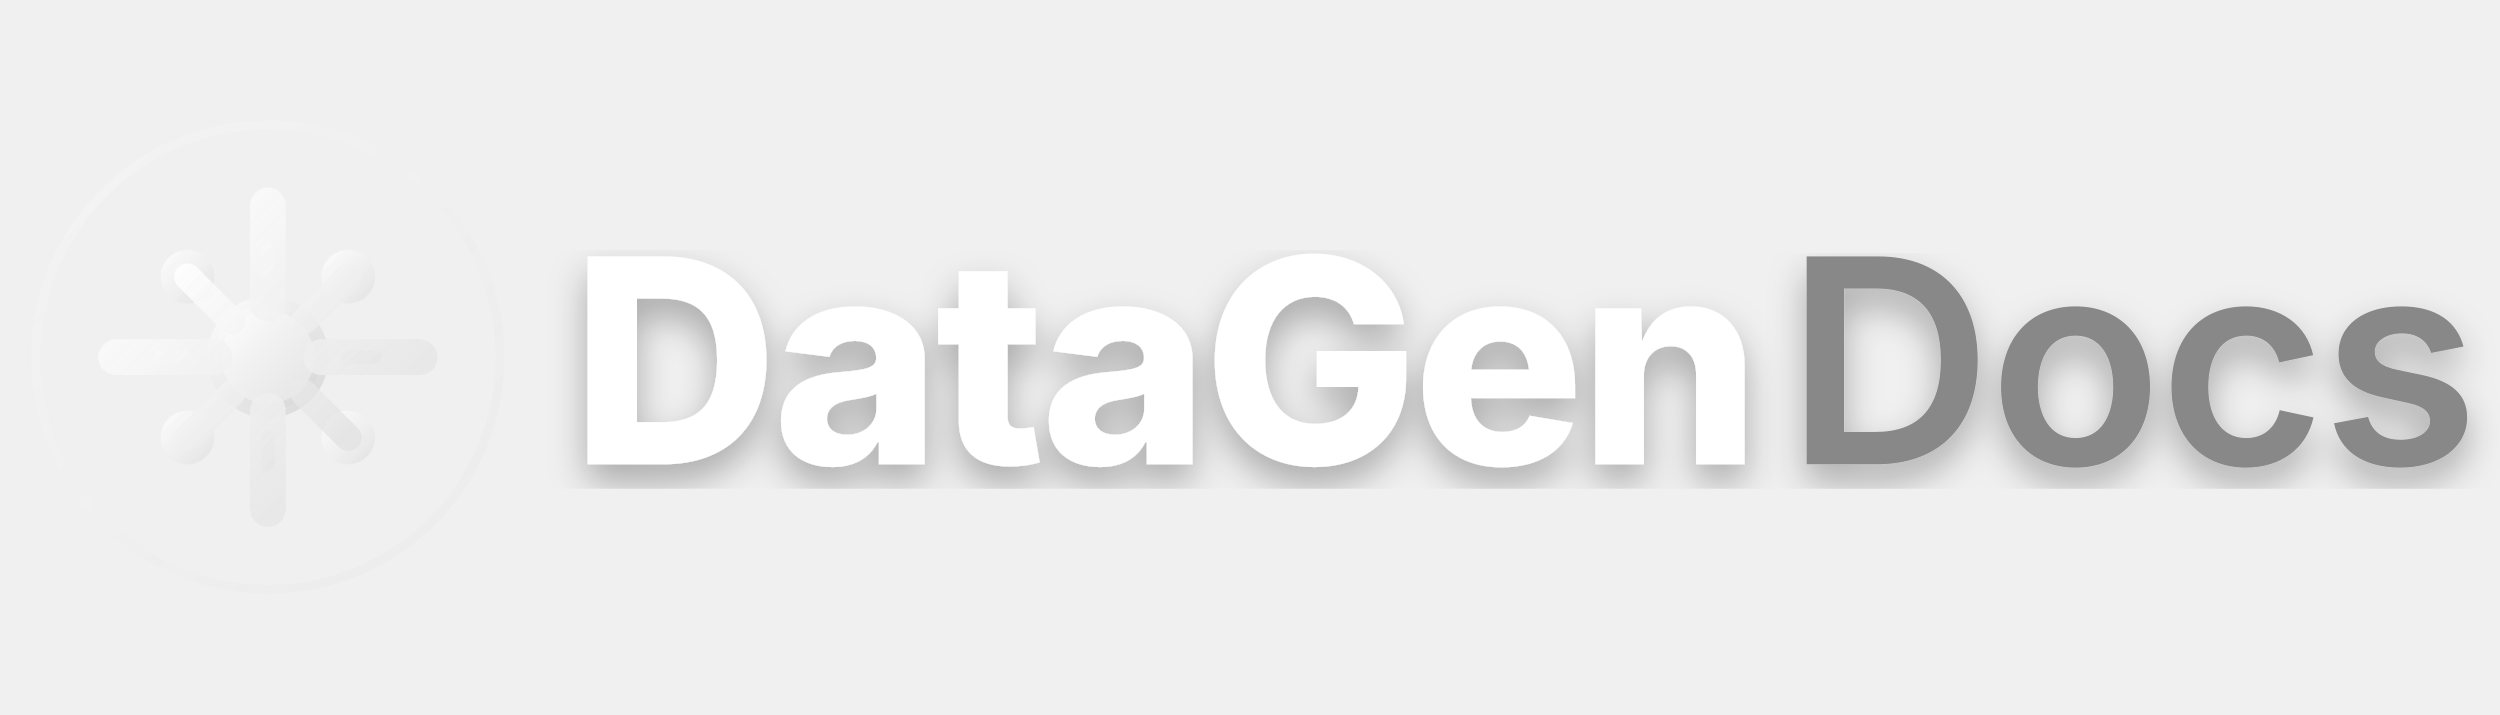
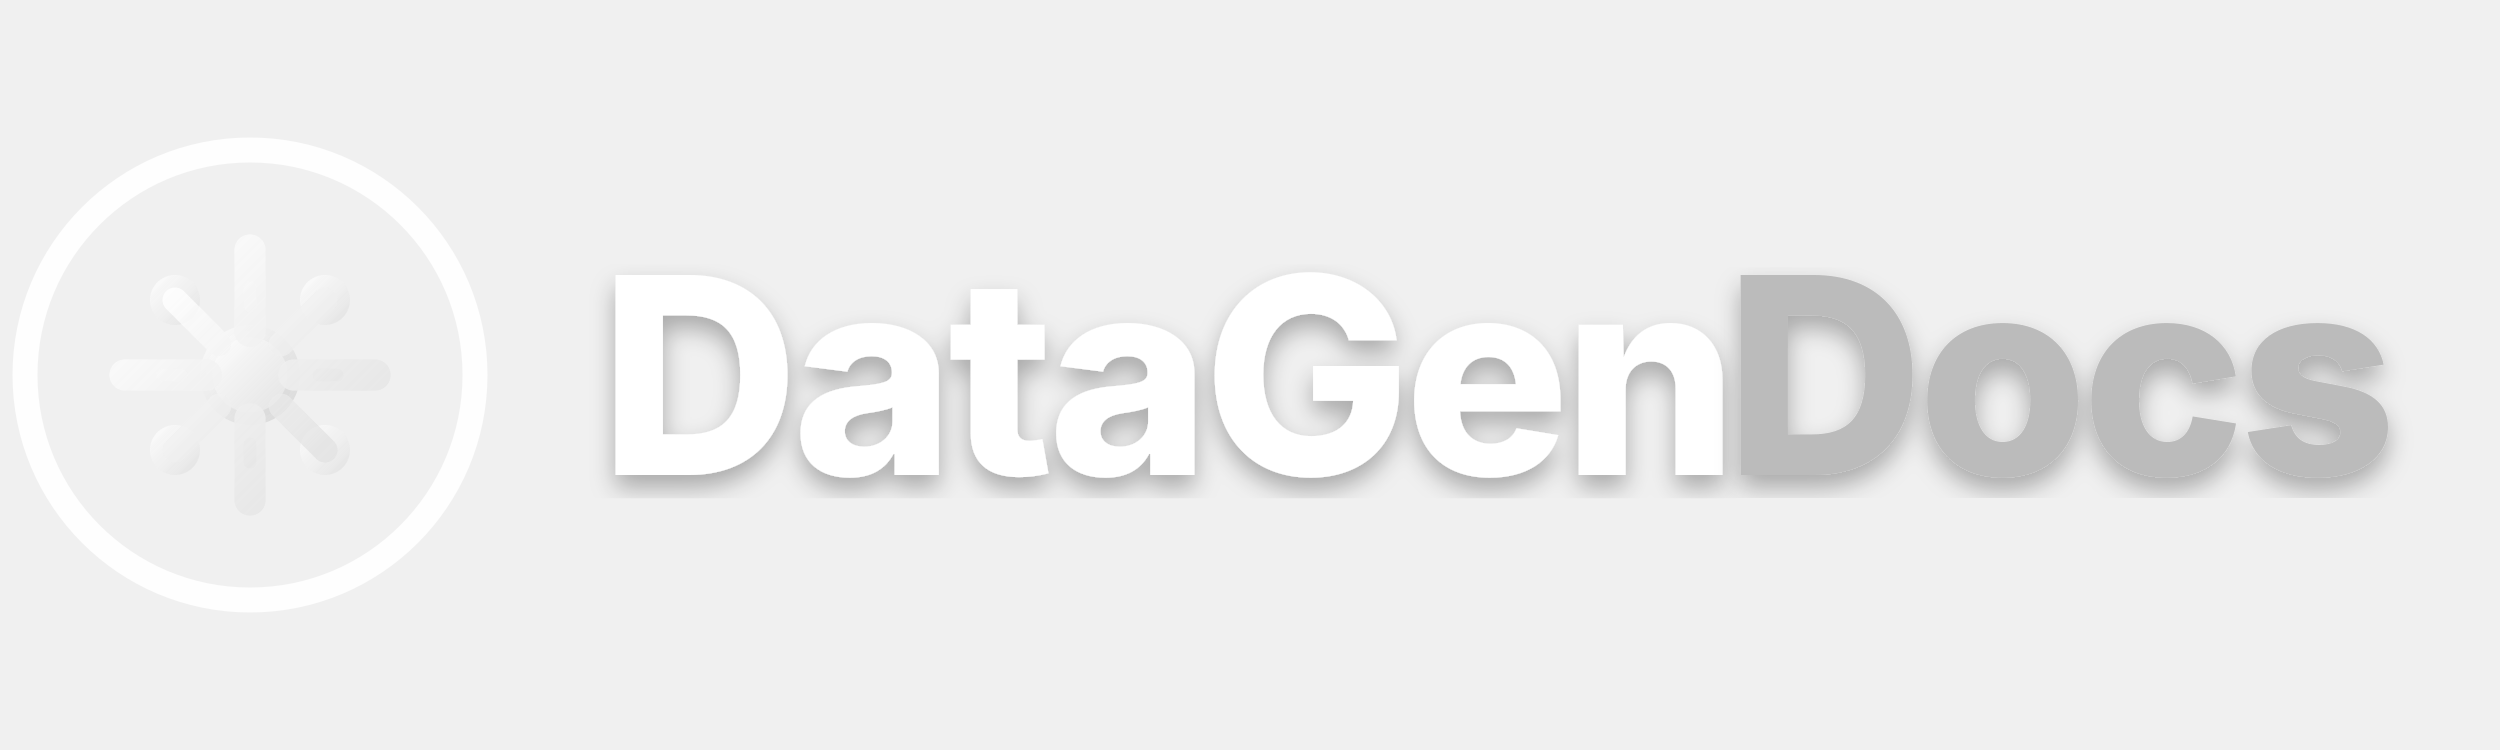
- <svg xmlns="http://www.w3.org/2000/svg" width="140" height="40" viewBox="0 0 140 40" fill="none">
-   <circle cx="15" cy="20" r="14" fill="url(#bgGradientCompact)" opacity="0.15" />
-   <circle cx="15" cy="20" r="13" stroke="url(#gradientCompact)" stroke-width="0.5" opacity="0.3" />
-   <g transform="translate(5, 10)">
-     <circle cx="10" cy="10" r="3" fill="url(#gradientCompact)" stroke="url(#strokeGradientCompact)" stroke-width="0.8" />
-     <path d="M10 1.5 L10 7 M10 13 L10 18.5 M1.5 10 L7 10 M13 10 L18.5 10" stroke="url(#gradientCompact)" stroke-width="2" stroke-linecap="round" />
-     <circle cx="5.5" cy="5.5" r="1.5" fill="url(#gradientCompact)" opacity="0.9" />
-     <circle cx="14.5" cy="5.5" r="1.5" fill="url(#gradientCompact)" opacity="0.9" />
-     <circle cx="5.5" cy="14.5" r="1.5" fill="url(#gradientCompact)" opacity="0.9" />
-     <circle cx="14.5" cy="14.5" r="1.5" fill="url(#gradientCompact)" opacity="0.9" />
-     <path d="M8 8 L5.5 5.5 M12 8 L14.5 5.5 M8 12 L5.5 14.5 M12 12 L14.5 14.5" stroke="url(#gradientCompact)" stroke-width="1.5" stroke-linecap="round" opacity="0.8" />
-     <path d="M10 4 L10 5.5 M10 14.5 L10 16 M4 10 L5.5 10 M14.5 10 L16 10" stroke="url(#accentGradientCompact)" stroke-width="0.8" stroke-linecap="round" opacity="0.6" />
+ <svg xmlns="http://www.w3.org/2000/svg" width="200" height="60" viewBox="0 0 200 60" fill="none">
+   <circle cx="20" cy="30" r="18" fill="none" stroke="#ffffff" stroke-width="2" opacity="0.9" />
+   <g transform="translate(8, 18)">
+     <circle cx="12" cy="12" r="3.5" fill="url(#gradientCompact)" stroke="url(#strokeGradientCompact)" stroke-width="1" />
+     <path d="M12 2 L12 8.5 M12 15.5 L12 22 M2 12 L8.5 12 M15.5 12 L22 12" stroke="url(#gradientCompact)" stroke-width="2.5" stroke-linecap="round" />
+     <circle cx="6" cy="6" r="2" fill="url(#gradientCompact)" opacity="0.9" />
+     <circle cx="18" cy="6" r="2" fill="url(#gradientCompact)" opacity="0.9" />
+     <circle cx="6" cy="18" r="2" fill="url(#gradientCompact)" opacity="0.9" />
+     <circle cx="18" cy="18" r="2" fill="url(#gradientCompact)" opacity="0.9" />
+     <path d="M9.5 9.5 L6 6 M14.5 9.5 L18 6 M9.5 14.5 L6 18 M14.5 14.5 L18 18" stroke="url(#gradientCompact)" stroke-width="2" stroke-linecap="round" opacity="0.8" />
+     <path d="M12 5 L12 6.5 M12 17.5 L12 19 M5 12 L6.5 12 M17.5 12 L19 12" stroke="url(#accentGradientCompact)" stroke-width="1" stroke-linecap="round" opacity="0.6" />
  </g>
-   <text x="32" y="26" font-family="system-ui, -apple-system, sans-serif" font-size="16" font-weight="800" fill="white" letter-spacing="-0.3px" filter="url(#textShadowCompact)">
+   <text x="48" y="38" font-family="system-ui, -apple-system, BlinkMacSystemFont, 'Segoe UI', sans-serif" font-size="22" font-weight="800" fill="white" letter-spacing="-0.5px" filter="url(#textShadowCompact)">
    DataGen
  </text>
-   <text x="100" y="26" font-family="system-ui, -apple-system, sans-serif" font-size="16" font-weight="600" fill="#888888" letter-spacing="-0.2px" filter="url(#textShadowCompact)">
+   <text x="138" y="38" font-family="system-ui, -apple-system, BlinkMacSystemFont, 'Segoe UI', sans-serif" font-size="22" font-weight="800" fill="#bbbbbb" letter-spacing="-0.5px" filter="url(#textShadowCompact)">
    Docs
  </text>
  <defs>
    <linearGradient id="gradientCompact" x1="0%" y1="0%" x2="100%" y2="100%">
      <stop offset="0%" style="stop-color:#ffffff;stop-opacity:1" />
      <stop offset="50%" style="stop-color:#f0f0f0;stop-opacity:0.95" />
      <stop offset="100%" style="stop-color:#e0e0e0;stop-opacity:0.9" />
    </linearGradient>
    <linearGradient id="strokeGradientCompact" x1="0%" y1="0%" x2="100%" y2="100%">
      <stop offset="0%" style="stop-color:#ffffff;stop-opacity:0.8" />
      <stop offset="100%" style="stop-color:#cccccc;stop-opacity:0.6" />
    </linearGradient>
    <linearGradient id="accentGradientCompact" x1="0%" y1="0%" x2="100%" y2="100%">
      <stop offset="0%" style="stop-color:#ffffff;stop-opacity:0.9" />
      <stop offset="100%" style="stop-color:#dddddd;stop-opacity:0.7" />
    </linearGradient>
    <radialGradient id="bgGradientCompact" cx="50%" cy="50%" r="50%">
      <stop offset="0%" style="stop-color:#ffffff;stop-opacity:0.2" />
      <stop offset="100%" style="stop-color:#ffffff;stop-opacity:0.05" />
    </radialGradient>
    <filter id="textShadowCompact">
      <feDropShadow dx="0" dy="1" stdDeviation="1" flood-color="#000000" flood-opacity="0.3" />
    </filter>
  </defs>
</svg>
